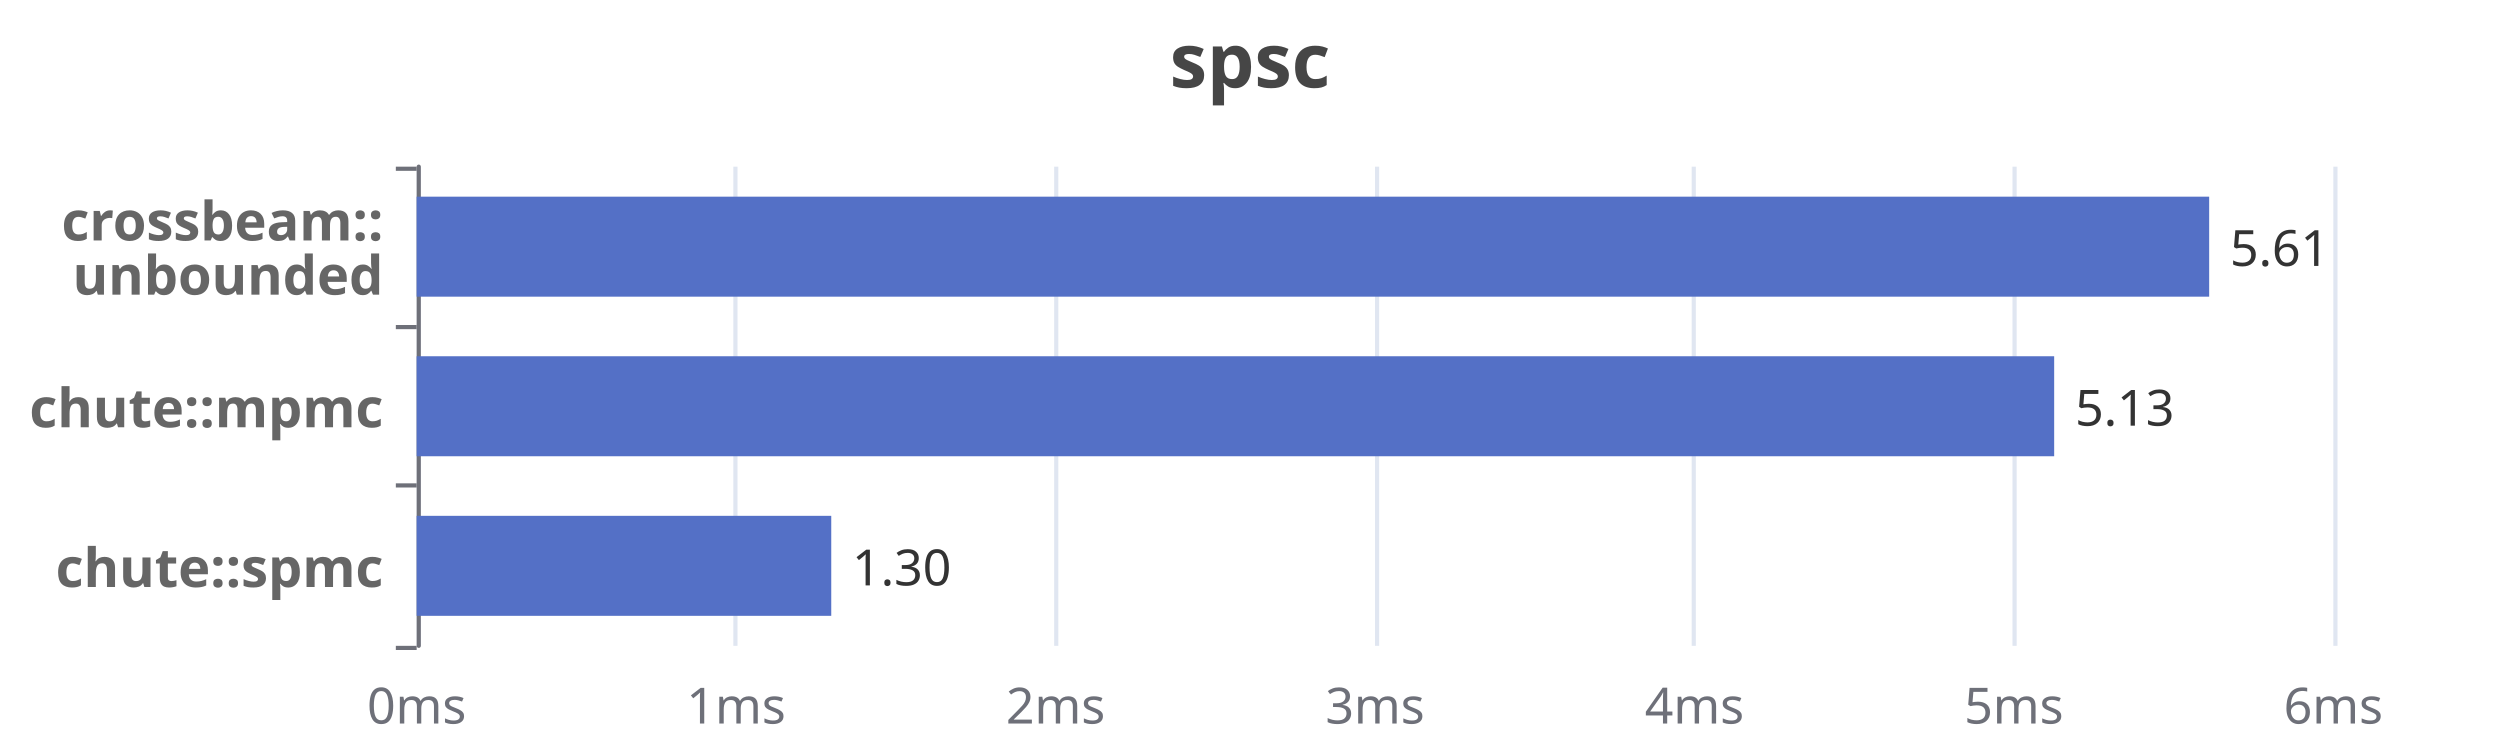
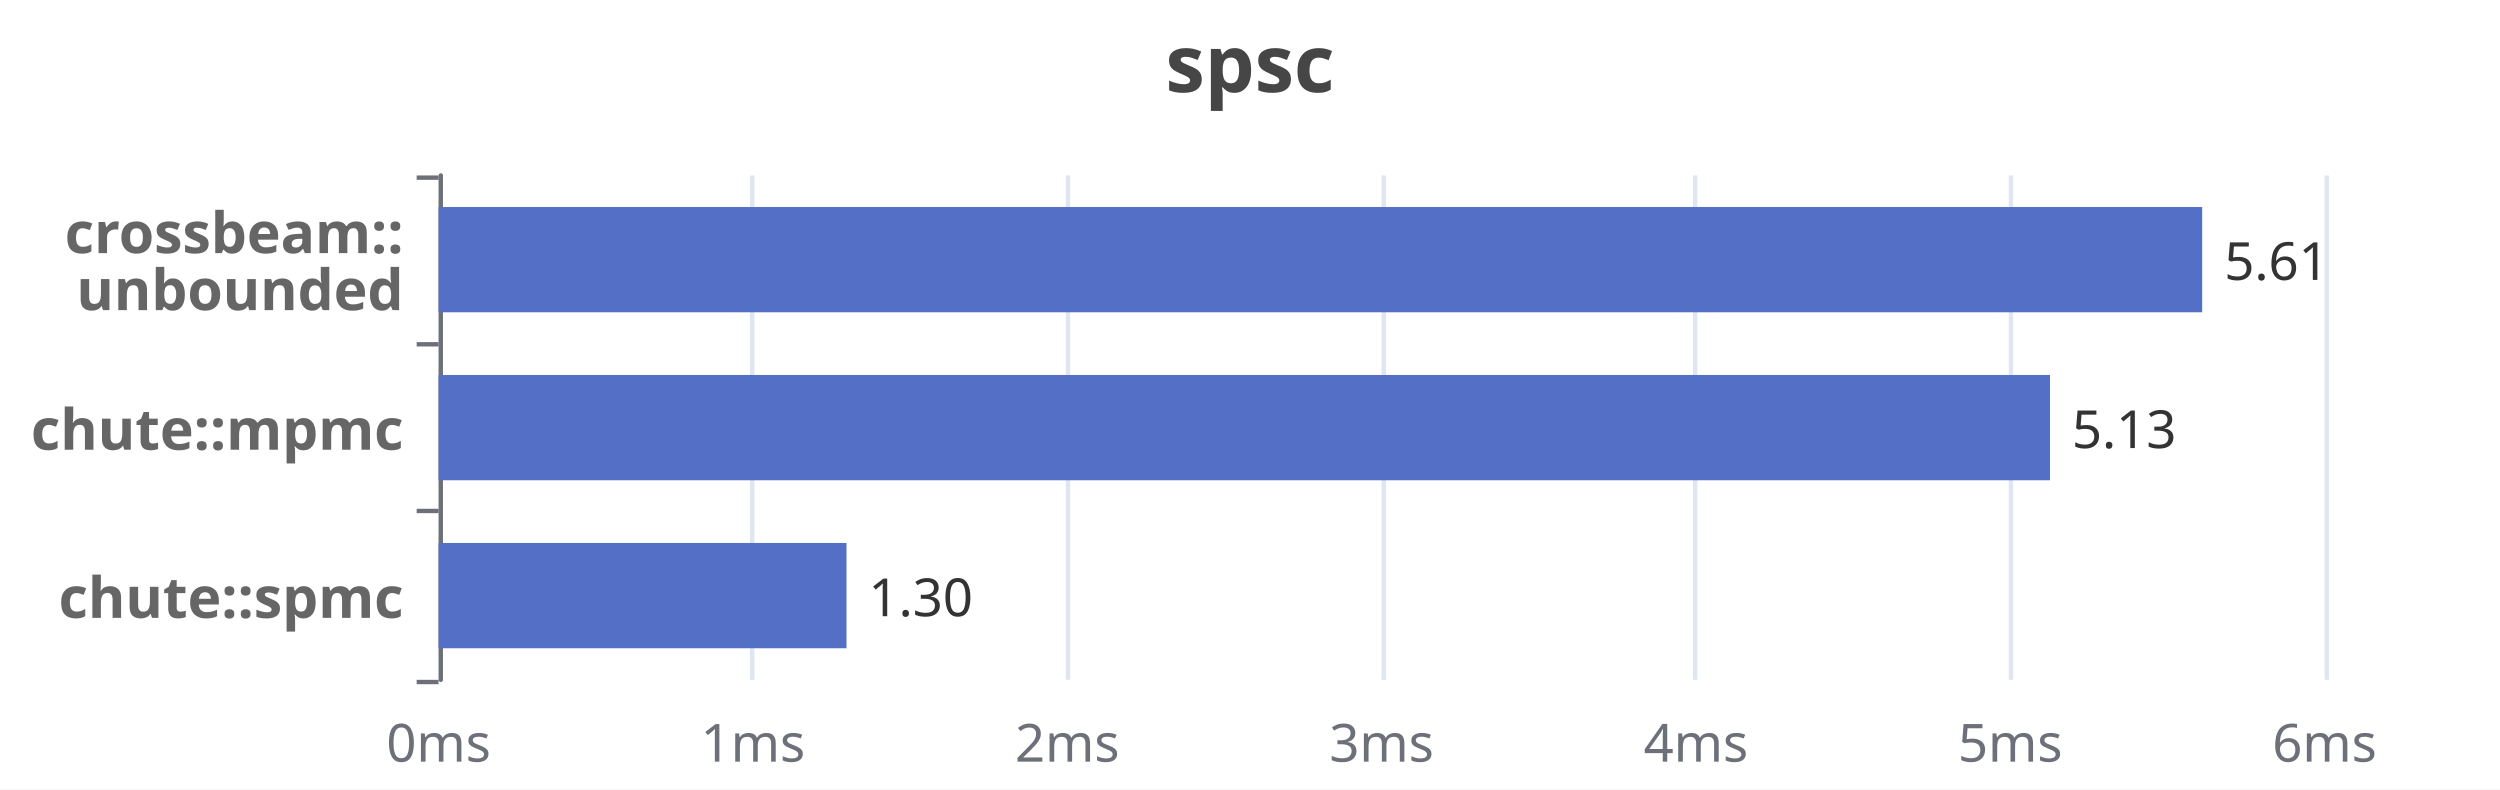
- <svg xmlns="http://www.w3.org/2000/svg" width="600" height="180" version="1.1" baseProfile="full" viewBox="0 0 600 180">
-   <rect width="600" height="180" x="0" y="0" fill="#FFFFFF" />
+ <svg xmlns="http://www.w3.org/2000/svg" width="570" height="180" version="1.1" baseProfile="full" viewBox="0 0 570 180">
+   <rect width="570" height="180" x="0" y="0" fill="#FFFFFF" />
  <path d="M100.5 40L100.5 155" fill="transparent" stroke="#E0E6F1" class="zr0-cls-0" />
-   <path d="M176.5 40L176.5 155" fill="transparent" stroke="#E0E6F1" class="zr0-cls-0" />
-   <path d="M253.5 40L253.5 155" fill="transparent" stroke="#E0E6F1" class="zr0-cls-0" />
-   <path d="M330.5 40L330.5 155" fill="transparent" stroke="#E0E6F1" class="zr0-cls-0" />
-   <path d="M406.5 40L406.5 155" fill="transparent" stroke="#E0E6F1" class="zr0-cls-0" />
-   <path d="M483.5 40L483.5 155" fill="transparent" stroke="#E0E6F1" class="zr0-cls-0" />
-   <path d="M560.5 40L560.5 155" fill="transparent" stroke="#E0E6F1" class="zr0-cls-0" />
+   <path d="M171.5 40L171.5 155" fill="transparent" stroke="#E0E6F1" class="zr0-cls-0" />
+   <path d="M243.5 40L243.5 155" fill="transparent" stroke="#E0E6F1" class="zr0-cls-0" />
+   <path d="M315.5 40L315.5 155" fill="transparent" stroke="#E0E6F1" class="zr0-cls-0" />
+   <path d="M386.5 40L386.5 155" fill="transparent" stroke="#E0E6F1" class="zr0-cls-0" />
+   <path d="M458.5 40L458.5 155" fill="transparent" stroke="#E0E6F1" class="zr0-cls-0" />
+   <path d="M530.5 40L530.5 155" fill="transparent" stroke="#E0E6F1" class="zr0-cls-0" />
  <path d="M100.5 155L100.5 40" fill="transparent" stroke="#6E7079" stroke-linecap="round" class="zr0-cls-0" />
  <path d="M100 155.5L95 155.5" fill="transparent" stroke="#6E7079" class="zr0-cls-0" />
  <path d="M100 116.5L95 116.5" fill="transparent" stroke="#6E7079" class="zr0-cls-0" />
  <path d="M100 78.5L95 78.5" fill="transparent" stroke="#6E7079" class="zr0-cls-0" />
  <path d="M100 40.5L95 40.5" fill="transparent" stroke="#6E7079" class="zr0-cls-0" />
  <text dominant-baseline="central" text-anchor="end" style="font-size:13px;font-family:sans-serif;font-weight:bolder;" transform="translate(92 135.8333)" fill="#666666">chute::spmc</text>
  <text dominant-baseline="central" text-anchor="end" style="font-size:13px;font-family:sans-serif;font-weight:bolder;" transform="translate(92 97.5)" fill="#666666">chute::mpmc</text>
  <text dominant-baseline="central" text-anchor="end" style="font-size:13px;font-family:sans-serif;font-weight:bolder;" y="-6.5" transform="translate(92 59.1667)" fill="#666666">crossbeam::</text>
  <text dominant-baseline="central" text-anchor="end" style="font-size:13px;font-family:sans-serif;font-weight:bolder;" y="6.5" transform="translate(92 59.1667)" fill="#666666">unbounded</text>
  <text dominant-baseline="central" text-anchor="middle" style="font-size:12px;font-family:sans-serif;" y="6" transform="translate(100 163)" fill="#6E7079">0ms</text>
-   <text dominant-baseline="central" text-anchor="middle" style="font-size:12px;font-family:sans-serif;" y="6" transform="translate(176.6667 163)" fill="#6E7079">1ms</text>
-   <text dominant-baseline="central" text-anchor="middle" style="font-size:12px;font-family:sans-serif;" y="6" transform="translate(253.3333 163)" fill="#6E7079">2ms</text>
-   <text dominant-baseline="central" text-anchor="middle" style="font-size:12px;font-family:sans-serif;" y="6" transform="translate(330 163)" fill="#6E7079">3ms</text>
-   <text dominant-baseline="central" text-anchor="middle" style="font-size:12px;font-family:sans-serif;" y="6" transform="translate(406.6667 163)" fill="#6E7079">4ms</text>
-   <text dominant-baseline="central" text-anchor="middle" style="font-size:12px;font-family:sans-serif;" y="6" transform="translate(483.3333 163)" fill="#6E7079">5ms</text>
-   <text dominant-baseline="central" text-anchor="middle" style="font-size:12px;font-family:sans-serif;" y="6" transform="translate(560 163)" fill="#6E7079">6ms</text>
-   <path d="M100 123.8l99.5 0l0 24l-99.5 0Z" fill="#5470c6" ecmeta_series_index="0" ecmeta_data_index="0" ecmeta_ssr_type="chart" class="zr0-cls-1" />
-   <path d="M100 85.5l393 0l0 24l-393 0Z" fill="#5470c6" ecmeta_series_index="0" ecmeta_data_index="1" ecmeta_ssr_type="chart" class="zr0-cls-1" />
-   <path d="M100 47.2l430.2 0l0 24l-430.2 0Z" fill="#5470c6" ecmeta_series_index="0" ecmeta_data_index="2" ecmeta_ssr_type="chart" class="zr0-cls-1" />
-   <text dominant-baseline="central" text-anchor="start" style="font-size:12px;font-family:sans-serif;" transform="translate(204.5074 135.8333)" fill="#333" stroke="rgb(255,255,255)" stroke-width="2" paint-order="stroke" stroke-miterlimit="2">1.30</text>
-   <text dominant-baseline="central" text-anchor="start" style="font-size:12px;font-family:sans-serif;" transform="translate(498.0334 97.5)" fill="#333" stroke="rgb(255,255,255)" stroke-width="2" paint-order="stroke" stroke-miterlimit="2">5.13</text>
-   <text dominant-baseline="central" text-anchor="start" style="font-size:12px;font-family:sans-serif;" transform="translate(535.2035 59.1667)" fill="#333" stroke="rgb(255,255,255)" stroke-width="2" paint-order="stroke" stroke-miterlimit="2">5.61</text>
-   <path d="M-5 -5l10 0l0 10l-10 0Z" transform="translate(300 175)" fill="rgb(0,0,0)" fill-opacity="0" stroke="#ccc" stroke-width="0" class="zr0-cls-0" />
-   <path d="M-23.5 -5l47.1 0l0 28l-47.1 0Z" transform="translate(300 5)" fill="rgb(0,0,0)" fill-opacity="0" stroke="#ccc" stroke-width="0" class="zr0-cls-0" />
-   <text dominant-baseline="central" text-anchor="middle" style="font-size:18px;font-family:sans-serif;font-weight:bold;" y="9" transform="translate(300 5)" fill="#464646">spsc</text>
+   <text dominant-baseline="central" text-anchor="middle" style="font-size:12px;font-family:sans-serif;" y="6" transform="translate(171.6667 163)" fill="#6E7079">1ms</text>
+   <text dominant-baseline="central" text-anchor="middle" style="font-size:12px;font-family:sans-serif;" y="6" transform="translate(243.3333 163)" fill="#6E7079">2ms</text>
+   <text dominant-baseline="central" text-anchor="middle" style="font-size:12px;font-family:sans-serif;" y="6" transform="translate(315 163)" fill="#6E7079">3ms</text>
+   <text dominant-baseline="central" text-anchor="middle" style="font-size:12px;font-family:sans-serif;" y="6" transform="translate(386.6667 163)" fill="#6E7079">4ms</text>
+   <text dominant-baseline="central" text-anchor="middle" style="font-size:12px;font-family:sans-serif;" y="6" transform="translate(458.3333 163)" fill="#6E7079">5ms</text>
+   <text dominant-baseline="central" text-anchor="middle" style="font-size:12px;font-family:sans-serif;" y="6" transform="translate(530 163)" fill="#6E7079">6ms</text>
+   <path d="M100 123.8l93 0l0 24l-93 0Z" fill="#5470c6" ecmeta_series_index="0" ecmeta_data_index="0" ecmeta_ssr_type="chart" class="zr0-cls-1" />
+   <path d="M100 85.5l367.4 0l0 24l-367.4 0Z" fill="#5470c6" ecmeta_series_index="0" ecmeta_data_index="1" ecmeta_ssr_type="chart" class="zr0-cls-1" />
+   <path d="M100 47.2l402.1 0l0 24l-402.1 0Z" fill="#5470c6" ecmeta_series_index="0" ecmeta_data_index="2" ecmeta_ssr_type="chart" class="zr0-cls-1" />
+   <text dominant-baseline="central" text-anchor="start" style="font-size:12px;font-family:sans-serif;" transform="translate(198.0178 135.8333)" fill="#333" stroke="rgb(255,255,255)" stroke-width="2" paint-order="stroke" stroke-miterlimit="2">1.30</text>
+   <text dominant-baseline="central" text-anchor="start" style="font-size:12px;font-family:sans-serif;" transform="translate(472.4008 97.5)" fill="#333" stroke="rgb(255,255,255)" stroke-width="2" paint-order="stroke" stroke-miterlimit="2">5.13</text>
+   <text dominant-baseline="central" text-anchor="start" style="font-size:12px;font-family:sans-serif;" transform="translate(507.1468 59.1667)" fill="#333" stroke="rgb(255,255,255)" stroke-width="2" paint-order="stroke" stroke-miterlimit="2">5.61</text>
+   <path d="M-5 -5l10 0l0 10l-10 0Z" transform="translate(285 175)" fill="rgb(0,0,0)" fill-opacity="0" stroke="#ccc" stroke-width="0" class="zr0-cls-0" />
+   <path d="M-23.5 -5l47.1 0l0 28l-47.1 0Z" transform="translate(285 5)" fill="rgb(0,0,0)" fill-opacity="0" stroke="#ccc" stroke-width="0" class="zr0-cls-0" />
+   <text dominant-baseline="central" text-anchor="middle" style="font-size:18px;font-family:sans-serif;font-weight:bold;" y="9" transform="translate(285 5)" fill="#464646">spsc</text>
  <style>
.zr0-cls-0:hover {
pointer-events:none;
}
.zr0-cls-1:hover {
cursor:pointer;
fill:rgba(92,123,217,1);
}



</style>
</svg>
